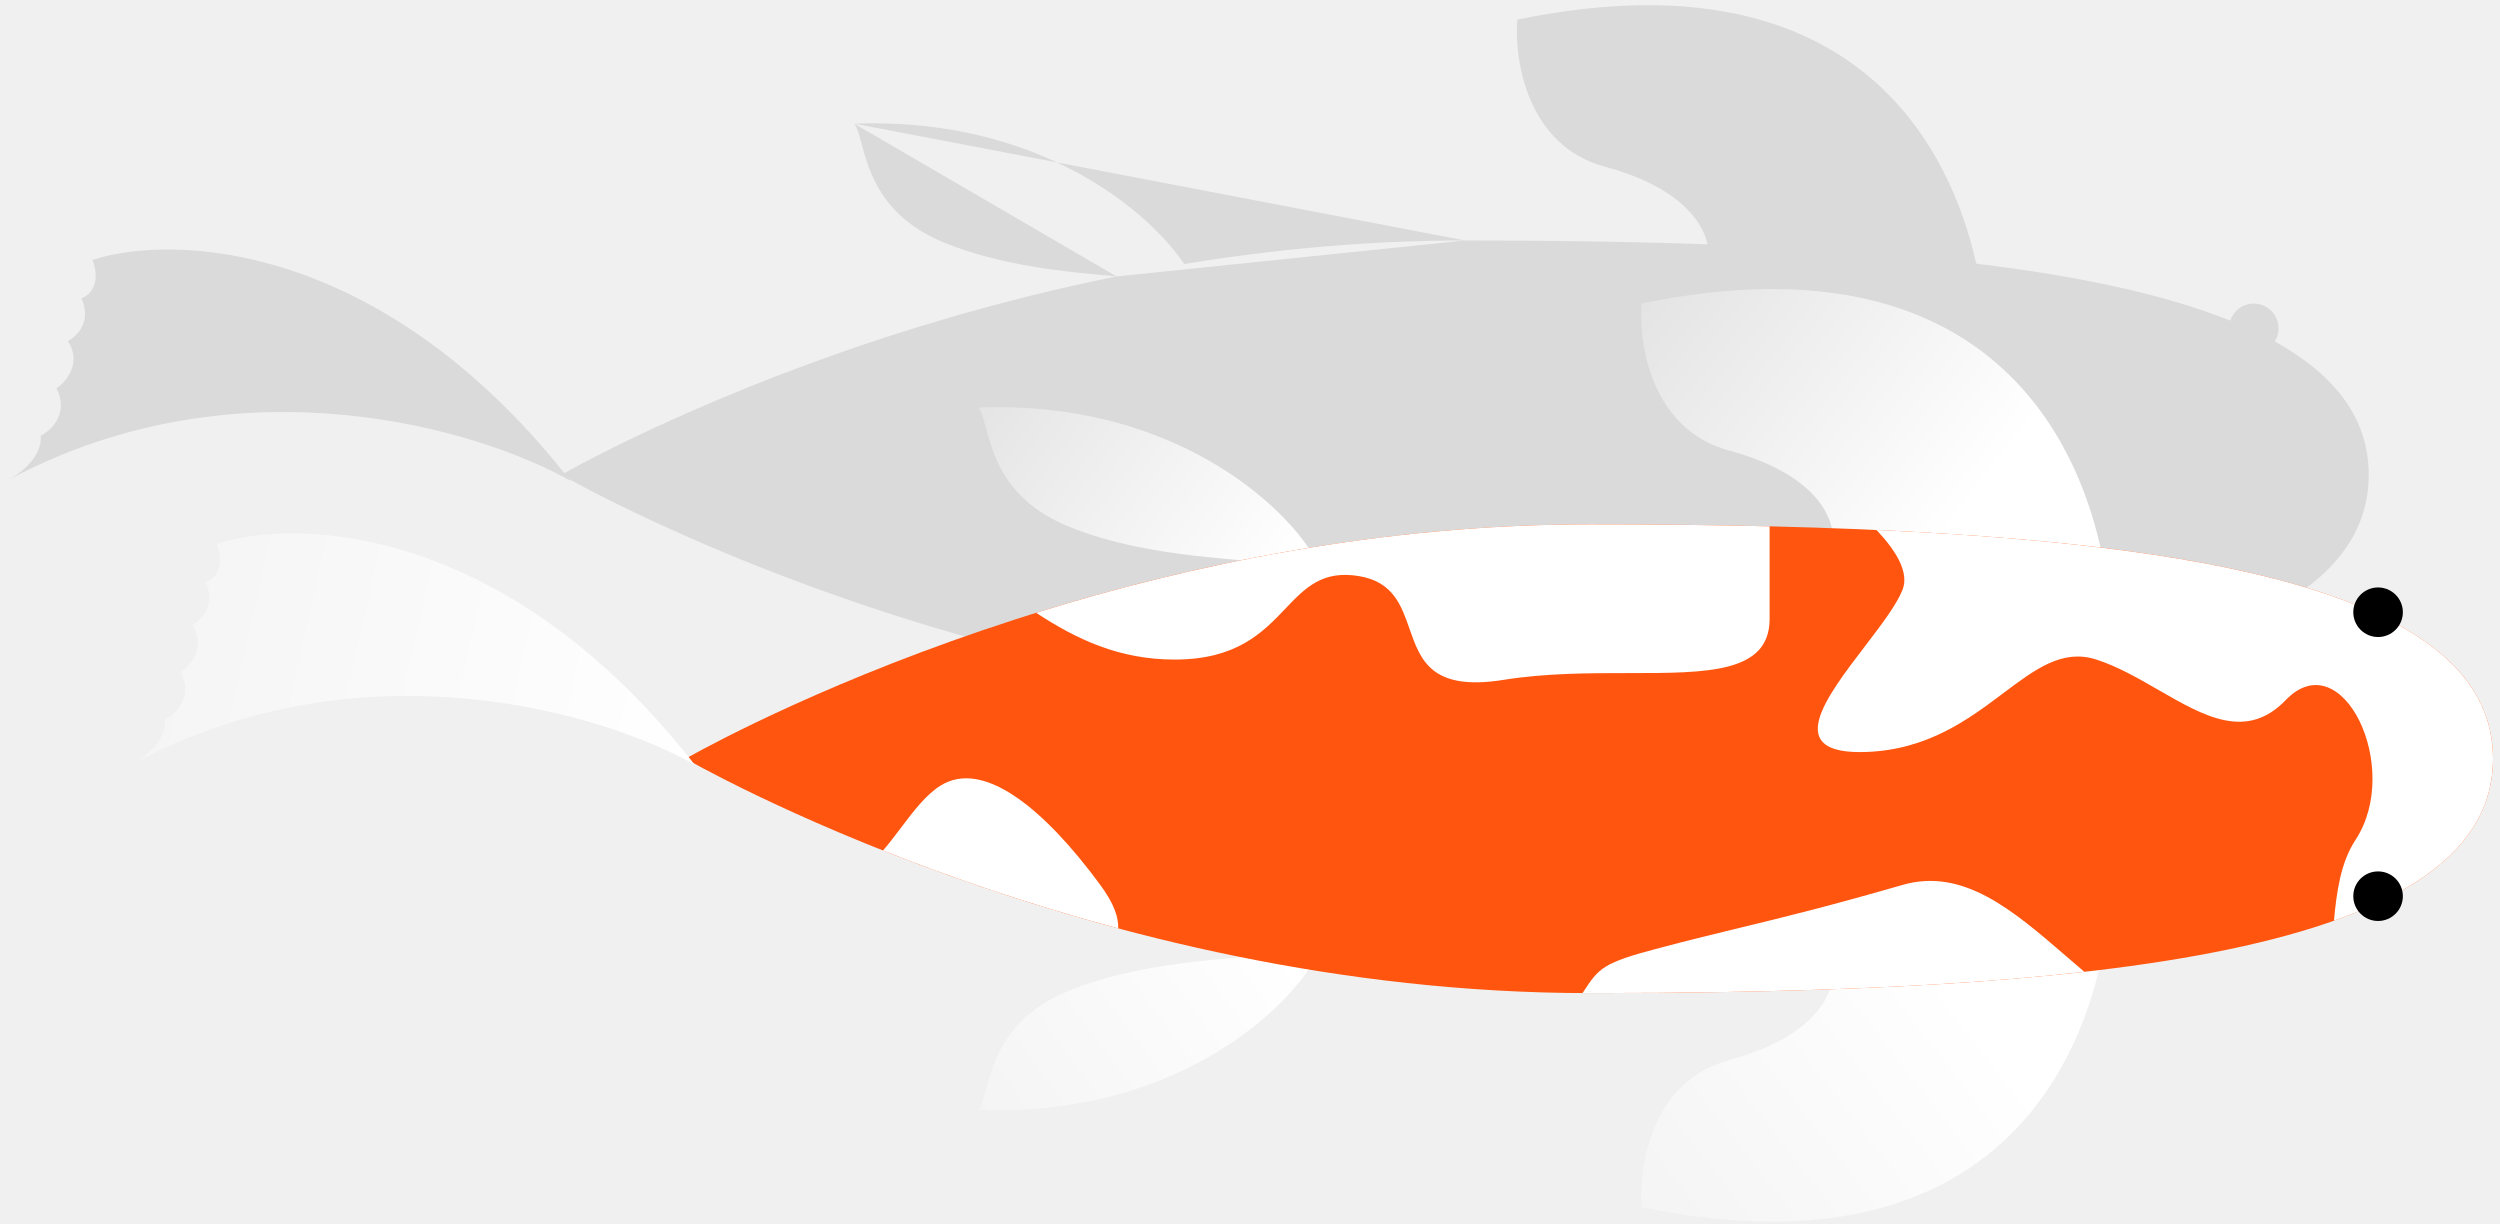
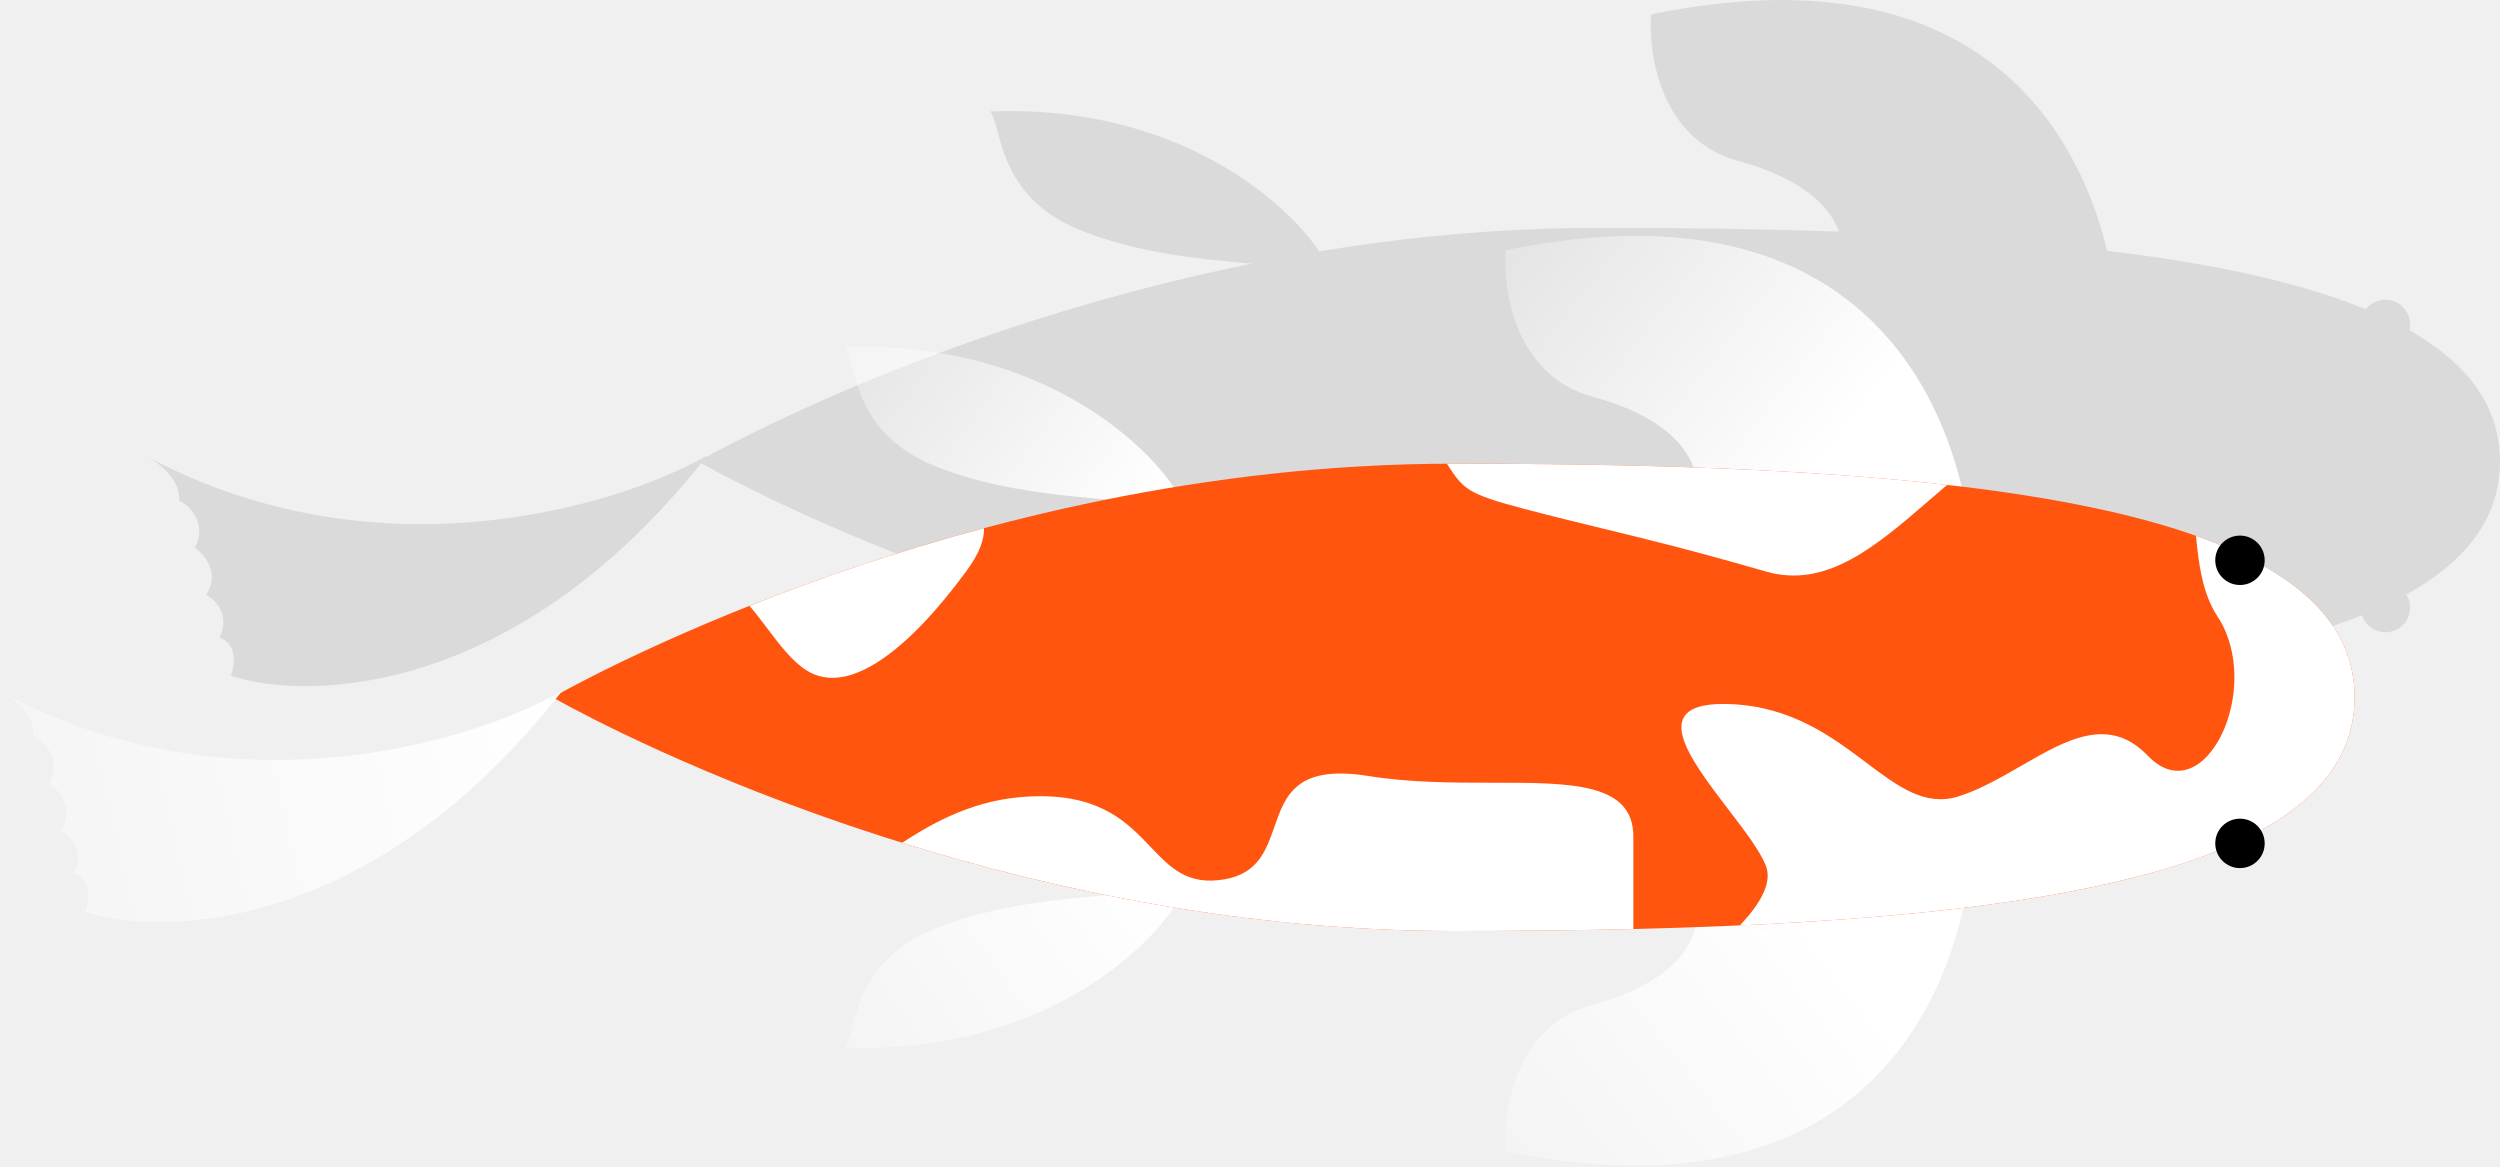
- <svg xmlns="http://www.w3.org/2000/svg" width="327" height="160" viewBox="0 0 327 160" fill="none">
-   <path fill-rule="evenodd" clip-rule="evenodd" d="M138.253 21.244C131.385 18.032 122.552 15.772 111.742 16.172L138.253 21.244ZM146.05 36.156L111.742 16.172C112.134 16.7 112.385 17.635 112.701 18.811C113.676 22.441 115.268 28.372 123.533 31.749C130.926 34.769 139.429 35.548 144.775 36.038C145.223 36.079 145.649 36.118 146.05 36.156ZM191.625 31.454C178.803 31.454 166.457 32.637 154.896 34.538C152.468 30.879 146.928 25.301 138.253 21.244L191.625 31.454ZM1.295 62.672C2.934 61.74 5.548 59.596 5.331 56.983C6.706 56.296 9.045 54.095 7.394 50.793C8.671 49.909 10.755 47.433 8.868 44.603C10.047 44.014 12.052 42.068 10.637 39.002C11.619 38.708 13.29 37.293 12.11 33.991C22.609 30.589 49.496 31.495 73.817 61.887C76.588 60.332 93.777 50.963 119.266 43.026L119.266 43.026C120.655 42.593 122.07 42.165 123.508 41.742C130.5 39.687 138.052 37.767 146.05 36.156L191.625 31.454L191.625 31.454C199.7 31.454 207.586 31.531 215.206 31.714C217.955 31.78 220.669 31.86 223.345 31.955C222.907 29.828 220.654 24.703 209.895 21.795C199.733 19.048 198.039 7.832 198.463 2.567C246.687 -7.382 256.282 24.723 258.49 34.485C271.779 36.097 283.107 38.482 291.715 41.933C292.141 40.64 293.359 39.708 294.794 39.708C296.585 39.708 298.037 41.159 298.037 42.95C298.037 43.581 297.856 44.17 297.545 44.668C298.094 44.971 298.626 45.281 299.141 45.598C306.003 49.813 309.827 55.216 309.827 62.11C309.827 69.081 305.918 74.526 298.913 78.762C298.597 78.953 298.275 79.141 297.946 79.328C298.005 79.573 298.037 79.828 298.037 80.091C298.037 81.882 296.585 83.334 294.794 83.334C293.752 83.334 292.825 82.842 292.231 82.078C291.201 82.501 290.131 82.909 289.022 83.302C280.748 86.23 270.313 88.311 258.277 89.761C255.689 100.451 245.28 130.428 198.463 120.769C198.039 115.505 199.733 104.288 209.895 101.541C219.353 98.984 222.238 94.714 223.095 92.275C213.075 92.627 202.522 92.766 191.625 92.766L191.625 92.766C191.328 92.766 191.031 92.766 190.735 92.764C178.231 92.711 166.19 91.54 154.896 89.683C150.546 96.239 136.205 108.953 111.742 108.048C112.134 107.52 112.385 106.586 112.701 105.409C113.676 101.779 115.268 95.848 123.533 92.471C130.926 89.451 139.429 88.672 144.775 88.182L144.779 88.182C145.225 88.141 145.65 88.102 146.05 88.064C140.472 86.941 135.11 85.667 130.005 84.302L130.005 84.302C118.234 81.155 107.821 77.521 99.24 74.117L99.24 74.117C86.157 68.926 77.333 64.269 74.45 62.685L74.602 62.879C62.665 56.128 31.362 46.688 1.295 62.672ZM0.909 62.879C1.03 62.819 1.159 62.75 1.295 62.672C1.166 62.741 1.038 62.809 0.909 62.879Z" fill="#151515" fill-opacity="0.1" />
-   <path d="M128 53.303C153.436 52.362 167.929 66.146 171.626 72.42L166.08 73.891C164.108 72.91 150.734 73.35 139.791 68.88C128.847 64.409 129.602 55.46 128 53.303Z" fill="url(#paint0_linear_147_261)" />
-   <path d="M128 145.179C153.436 146.12 167.929 132.336 171.626 126.062L166.08 124.591C164.108 125.572 150.734 125.132 139.791 129.602C128.847 134.073 129.602 143.022 128 145.179Z" fill="url(#paint1_linear_147_261)" />
-   <path d="M214.72 39.698C263.299 29.675 272.678 62.328 274.795 71.828C266.045 71.828 239.701 70.737 239.701 69.913C239.701 68.883 238.854 62.359 226.152 58.926C215.991 56.179 214.297 44.962 214.72 39.698Z" fill="url(#paint2_linear_147_261)" />
-   <path d="M214.72 157.9C263.299 167.922 272.678 135.27 274.795 125.77C266.045 125.77 239.701 126.861 239.701 127.685C239.701 128.715 238.854 135.239 226.152 138.672C215.991 141.419 214.297 152.635 214.72 157.9Z" fill="url(#paint3_linear_147_261)" />
-   <path d="M326.085 99.241C326.085 124.886 273.164 129.897 207.883 129.897C142.601 129.897 89.68 99.241 89.68 99.241C89.68 99.241 142.601 68.585 207.883 68.585C273.164 68.585 326.085 73.596 326.085 99.241Z" fill="#FF550E" />
-   <path fill-rule="evenodd" clip-rule="evenodd" d="M231.464 68.845C223.844 68.662 215.958 68.585 207.882 68.585C180.623 68.585 155.52 73.93 135.524 80.156C140.781 83.596 146.344 86.271 153.645 86.271C161.777 86.271 165.18 82.704 168.123 79.618C170.728 76.888 172.972 74.534 177.816 75.365C182.224 76.12 183.296 79.189 184.365 82.25C185.798 86.354 187.227 90.444 196.681 88.924C202.184 88.04 207.883 88.04 213.036 88.04C223.342 88.04 231.464 88.04 231.464 80.965V68.845ZM115.499 111.248C124.079 114.652 134.492 118.286 146.263 121.433C146.305 119.997 145.747 118.236 143.918 115.748C136.548 105.726 128.59 99.241 122.989 102.778C121.1 103.971 119.512 106.07 117.865 108.249L117.865 108.249C117.101 109.259 116.324 110.286 115.499 111.248ZM206.993 129.895C207.289 129.896 207.586 129.897 207.882 129.897C231.788 129.897 254.035 129.225 272.634 127.114C271.838 126.439 271.049 125.759 270.266 125.082C263.323 119.087 256.802 113.456 248.855 115.748C239.109 118.56 233.414 119.941 227.679 121.332L227.679 121.332L227.679 121.332C224.395 122.129 221.099 122.928 217.02 124.002C209.602 125.954 209.165 126.613 207.147 129.662C207.097 129.738 207.045 129.816 206.993 129.895ZM305.28 120.432C318.402 115.788 326.085 109.012 326.085 99.241C326.085 78.754 292.311 71.435 245.442 69.32C248.107 72.125 249.719 74.927 248.855 77.133C248.086 79.099 246.054 81.758 243.935 84.529L243.935 84.53C238.747 91.317 233.046 98.775 244.139 98.357C252.199 98.052 257.513 94.061 262.024 90.672C266.257 87.493 269.782 84.844 274.206 86.271C277.005 87.174 279.721 88.741 282.354 90.26C288.317 93.699 293.854 96.893 298.966 91.577C306.335 83.913 314.294 100.42 308.104 109.853C306.149 112.831 305.635 116.633 305.28 120.432Z" fill="white" />
-   <path d="M17.553 99.803C47.619 83.819 78.923 93.259 90.859 100.01C66.335 68.646 38.98 67.683 28.368 71.122C29.547 74.424 27.877 75.838 26.894 76.133C28.309 79.199 26.305 81.144 25.126 81.734C27.012 84.564 24.929 87.04 23.652 87.924C25.303 91.225 22.964 93.426 21.588 94.114C21.806 96.727 19.192 98.871 17.553 99.803C17.424 99.871 17.296 99.94 17.167 100.01C17.287 99.949 17.417 99.88 17.553 99.803Z" fill="url(#paint4_linear_147_261)" />
-   <circle cx="311.052" cy="80.081" r="3.242" fill="black" />
-   <circle cx="311.052" cy="117.222" r="3.242" fill="black" />
+ <svg xmlns="http://www.w3.org/2000/svg" width="328" height="153" viewBox="0 0 328 153" fill="none">
+   <path fill-rule="evenodd" clip-rule="evenodd" d="M156.426 101.415C149.558 104.628 140.724 106.887 129.915 106.487L156.426 101.415ZM164.222 86.503L129.915 106.487C130.307 105.959 130.558 105.024 130.874 103.848C131.848 100.218 133.44 94.287 141.705 90.91C149.099 87.89 157.601 87.111 162.948 86.621C163.396 86.58 163.821 86.541 164.222 86.503ZM209.797 91.205C196.975 91.205 184.63 90.022 173.069 88.121C170.641 91.78 165.101 97.358 156.426 101.415L209.797 91.205ZM19.467 59.987C21.107 60.919 23.721 63.063 23.503 65.676C24.879 66.364 27.217 68.564 25.567 71.866C26.844 72.75 28.927 75.226 27.04 78.056C28.219 78.645 30.224 80.591 28.809 83.657C29.791 83.951 31.462 85.366 30.283 88.668C40.781 92.07 67.668 91.164 91.989 60.773C94.76 62.327 111.949 71.696 137.438 79.633L137.438 79.633C138.828 80.066 140.242 80.494 141.68 80.917C148.672 82.972 156.224 84.892 164.222 86.503L209.797 91.205L209.797 91.205C217.872 91.205 225.758 91.128 233.378 90.945C236.127 90.879 238.841 90.799 241.517 90.704C241.079 92.831 238.826 97.956 228.067 100.864C217.905 103.611 216.212 114.827 216.635 120.092C264.86 130.041 274.454 97.936 276.662 88.174C289.951 86.562 301.28 84.177 309.887 80.726C310.314 82.019 311.531 82.951 312.967 82.951C314.757 82.951 316.209 81.5 316.209 79.709C316.209 79.078 316.029 78.489 315.717 77.991C316.266 77.688 316.799 77.378 317.314 77.061C324.175 72.846 328 67.443 328 60.549C328 53.579 324.09 48.133 317.086 43.897C316.77 43.706 316.447 43.518 316.119 43.331C316.178 43.087 316.209 42.831 316.209 42.568C316.209 40.777 314.757 39.325 312.967 39.325C311.924 39.325 310.997 39.817 310.404 40.581C309.374 40.158 308.303 39.75 307.194 39.358C298.92 36.429 288.485 34.348 276.449 32.898C273.861 22.208 263.453 -7.769 216.635 1.89C216.212 7.154 217.905 18.371 228.067 21.118C237.526 23.674 240.41 27.945 241.267 30.384C231.247 30.032 220.694 29.893 209.797 29.893L209.797 29.893C209.5 29.893 209.203 29.893 208.907 29.895C196.404 29.948 184.362 31.119 173.069 32.976C168.718 26.421 154.378 13.706 129.915 14.611C130.307 15.139 130.558 16.073 130.874 17.25C131.848 20.88 133.44 26.811 141.705 30.188C149.099 33.208 157.601 33.987 162.948 34.477L162.951 34.477C163.398 34.518 163.822 34.557 164.222 34.595C158.644 35.718 153.283 36.992 148.177 38.357L148.177 38.357C136.406 41.504 125.993 45.138 117.413 48.542L117.413 48.542C104.329 53.733 95.505 58.39 92.622 59.974L92.774 59.78C80.838 66.531 49.534 75.971 19.467 59.987ZM19.081 59.78C19.202 59.84 19.331 59.909 19.467 59.987C19.339 59.918 19.21 59.85 19.081 59.78Z" fill="#151515" fill-opacity="0.1" />
+   <path d="M110.833 137.43C136.269 138.371 150.762 124.587 154.459 118.313L148.913 116.842C146.941 117.823 133.567 117.383 122.624 121.853C111.68 126.324 112.435 135.273 110.833 137.43Z" fill="url(#paint0_linear_180_1001)" />
+   <path d="M110.833 45.554C136.269 44.613 150.762 58.397 154.459 64.671L148.913 66.142C146.941 65.162 133.567 65.602 122.624 61.131C111.68 56.66 112.435 47.711 110.833 45.554Z" fill="url(#paint1_linear_180_1001)" />
+   <path d="M197.553 151.036C246.132 161.058 255.511 128.405 257.628 118.906C248.878 118.906 222.534 119.996 222.534 120.82C222.534 121.85 221.687 128.374 208.985 131.808C198.824 134.554 197.13 145.771 197.553 151.036Z" fill="url(#paint2_linear_180_1001)" />
+   <path d="M197.553 32.833C246.132 22.811 255.511 55.463 257.628 64.963C248.878 64.963 222.534 63.873 222.534 63.048C222.534 62.019 221.687 55.495 208.985 52.061C198.824 49.314 197.13 38.098 197.553 32.833Z" fill="url(#paint3_linear_180_1001)" />
+   <path d="M308.918 91.492C308.918 65.847 255.997 60.836 190.716 60.836C125.434 60.836 72.513 91.492 72.513 91.492C72.513 91.492 125.434 122.148 190.716 122.148C255.997 122.148 308.918 117.137 308.918 91.492Z" fill="#FF550E" />
+   <path fill-rule="evenodd" clip-rule="evenodd" d="M214.297 121.889C206.677 122.072 198.791 122.148 190.715 122.148C163.456 122.148 138.353 116.803 118.357 110.577C123.614 107.137 129.177 104.462 136.478 104.462C144.61 104.462 148.013 108.029 150.956 111.115C153.561 113.846 155.806 116.199 160.649 115.369C165.057 114.613 166.129 111.544 167.198 108.483C168.631 104.379 170.06 100.29 179.514 101.809C185.017 102.693 190.716 102.693 195.869 102.693C206.175 102.693 214.297 102.693 214.297 109.768L214.297 121.889ZM98.332 79.486C106.912 76.081 117.325 72.448 129.096 69.3C129.138 70.736 128.58 72.498 126.751 74.985C119.381 85.007 111.423 91.492 105.822 87.955C103.933 86.762 102.345 84.663 100.698 82.484L100.698 82.484C99.934 81.474 99.157 80.447 98.332 79.486ZM189.826 60.838C190.122 60.837 190.419 60.836 190.715 60.836C214.621 60.836 236.868 61.508 255.467 63.619C254.671 64.294 253.882 64.975 253.099 65.651C246.156 71.647 239.635 77.278 231.688 74.985C221.942 72.174 216.247 70.792 210.512 69.401L210.512 69.401L210.512 69.401C207.228 68.605 203.932 67.805 199.853 66.732C192.435 64.779 191.998 64.12 189.98 61.071C189.93 60.995 189.878 60.917 189.826 60.838ZM288.113 70.301C301.235 74.945 308.918 81.721 308.918 91.492C308.918 111.979 275.144 119.298 228.275 121.413C230.94 118.608 232.552 115.806 231.688 113.6C230.919 111.634 228.887 108.975 226.768 106.204L226.768 106.204C221.58 99.416 215.879 91.958 226.972 92.376C235.032 92.681 240.346 96.673 244.857 100.061C249.09 103.241 252.615 105.889 257.039 104.462C259.838 103.559 262.554 101.992 265.187 100.474C271.15 97.034 276.687 93.84 281.799 99.156C289.168 106.82 297.127 90.313 290.937 80.88C288.982 77.902 288.468 74.1 288.113 70.301Z" fill="white" />
+   <path d="M0.386 90.93C30.452 106.914 61.756 97.475 73.692 90.724C49.167 122.087 21.813 123.05 11.201 119.611C12.38 116.31 10.71 114.895 9.727 114.6C11.142 111.534 9.138 109.589 7.959 108.999C9.845 106.17 7.762 103.693 6.485 102.809C8.136 99.508 5.797 97.307 4.422 96.619C4.639 94.006 2.025 91.862 0.386 90.93C0.257 90.862 0.129 90.793 0 90.724C0.12 90.784 0.25 90.853 0.386 90.93Z" fill="url(#paint4_linear_180_1001)" />
+   <circle r="3.242" transform="matrix(1 -8.74228e-08 -8.74228e-08 -1 293.885 110.652)" fill="black" />
+   <circle r="3.242" transform="matrix(1 -8.74228e-08 -8.74228e-08 -1 293.885 73.5113)" fill="black" />
  <defs>
-     <linearGradient id="paint0_linear_147_261" x1="169.408" y1="73.008" x2="118.753" y2="36.102" gradientUnits="userSpaceOnUse">
+     <linearGradient id="paint0_linear_180_1001" x1="152.241" y1="117.725" x2="101.586" y2="154.632" gradientUnits="userSpaceOnUse">
      <stop stop-color="white" />
      <stop offset="1" stop-color="white" stop-opacity="0" />
    </linearGradient>
-     <linearGradient id="paint1_linear_147_261" x1="169.408" y1="125.473" x2="118.753" y2="162.38" gradientUnits="userSpaceOnUse">
+     <linearGradient id="paint1_linear_180_1001" x1="152.241" y1="65.26" x2="101.586" y2="28.353" gradientUnits="userSpaceOnUse">
      <stop stop-color="white" />
      <stop offset="1" stop-color="white" stop-opacity="0" />
    </linearGradient>
-     <linearGradient id="paint2_linear_147_261" x1="254.161" y1="70.354" x2="200.513" y2="28.202" gradientUnits="userSpaceOnUse">
+     <linearGradient id="paint2_linear_180_1001" x1="236.994" y1="120.38" x2="183.346" y2="162.532" gradientUnits="userSpaceOnUse">
      <stop stop-color="white" />
      <stop offset="1" stop-color="white" stop-opacity="0" />
    </linearGradient>
-     <linearGradient id="paint3_linear_147_261" x1="254.161" y1="127.244" x2="199.039" y2="169.986" gradientUnits="userSpaceOnUse">
+     <linearGradient id="paint3_linear_180_1001" x1="236.994" y1="63.489" x2="181.872" y2="20.747" gradientUnits="userSpaceOnUse">
      <stop stop-color="white" />
      <stop offset="1" stop-color="white" stop-opacity="0" />
    </linearGradient>
-     <linearGradient id="paint4_linear_147_261" x1="90.859" y1="99.831" x2="-13.489" y2="76.249" gradientUnits="userSpaceOnUse">
+     <linearGradient id="paint4_linear_180_1001" x1="73.692" y1="90.903" x2="-30.656" y2="114.484" gradientUnits="userSpaceOnUse">
      <stop stop-color="white" />
      <stop offset="1" stop-color="white" stop-opacity="0" />
    </linearGradient>
  </defs>
</svg>
